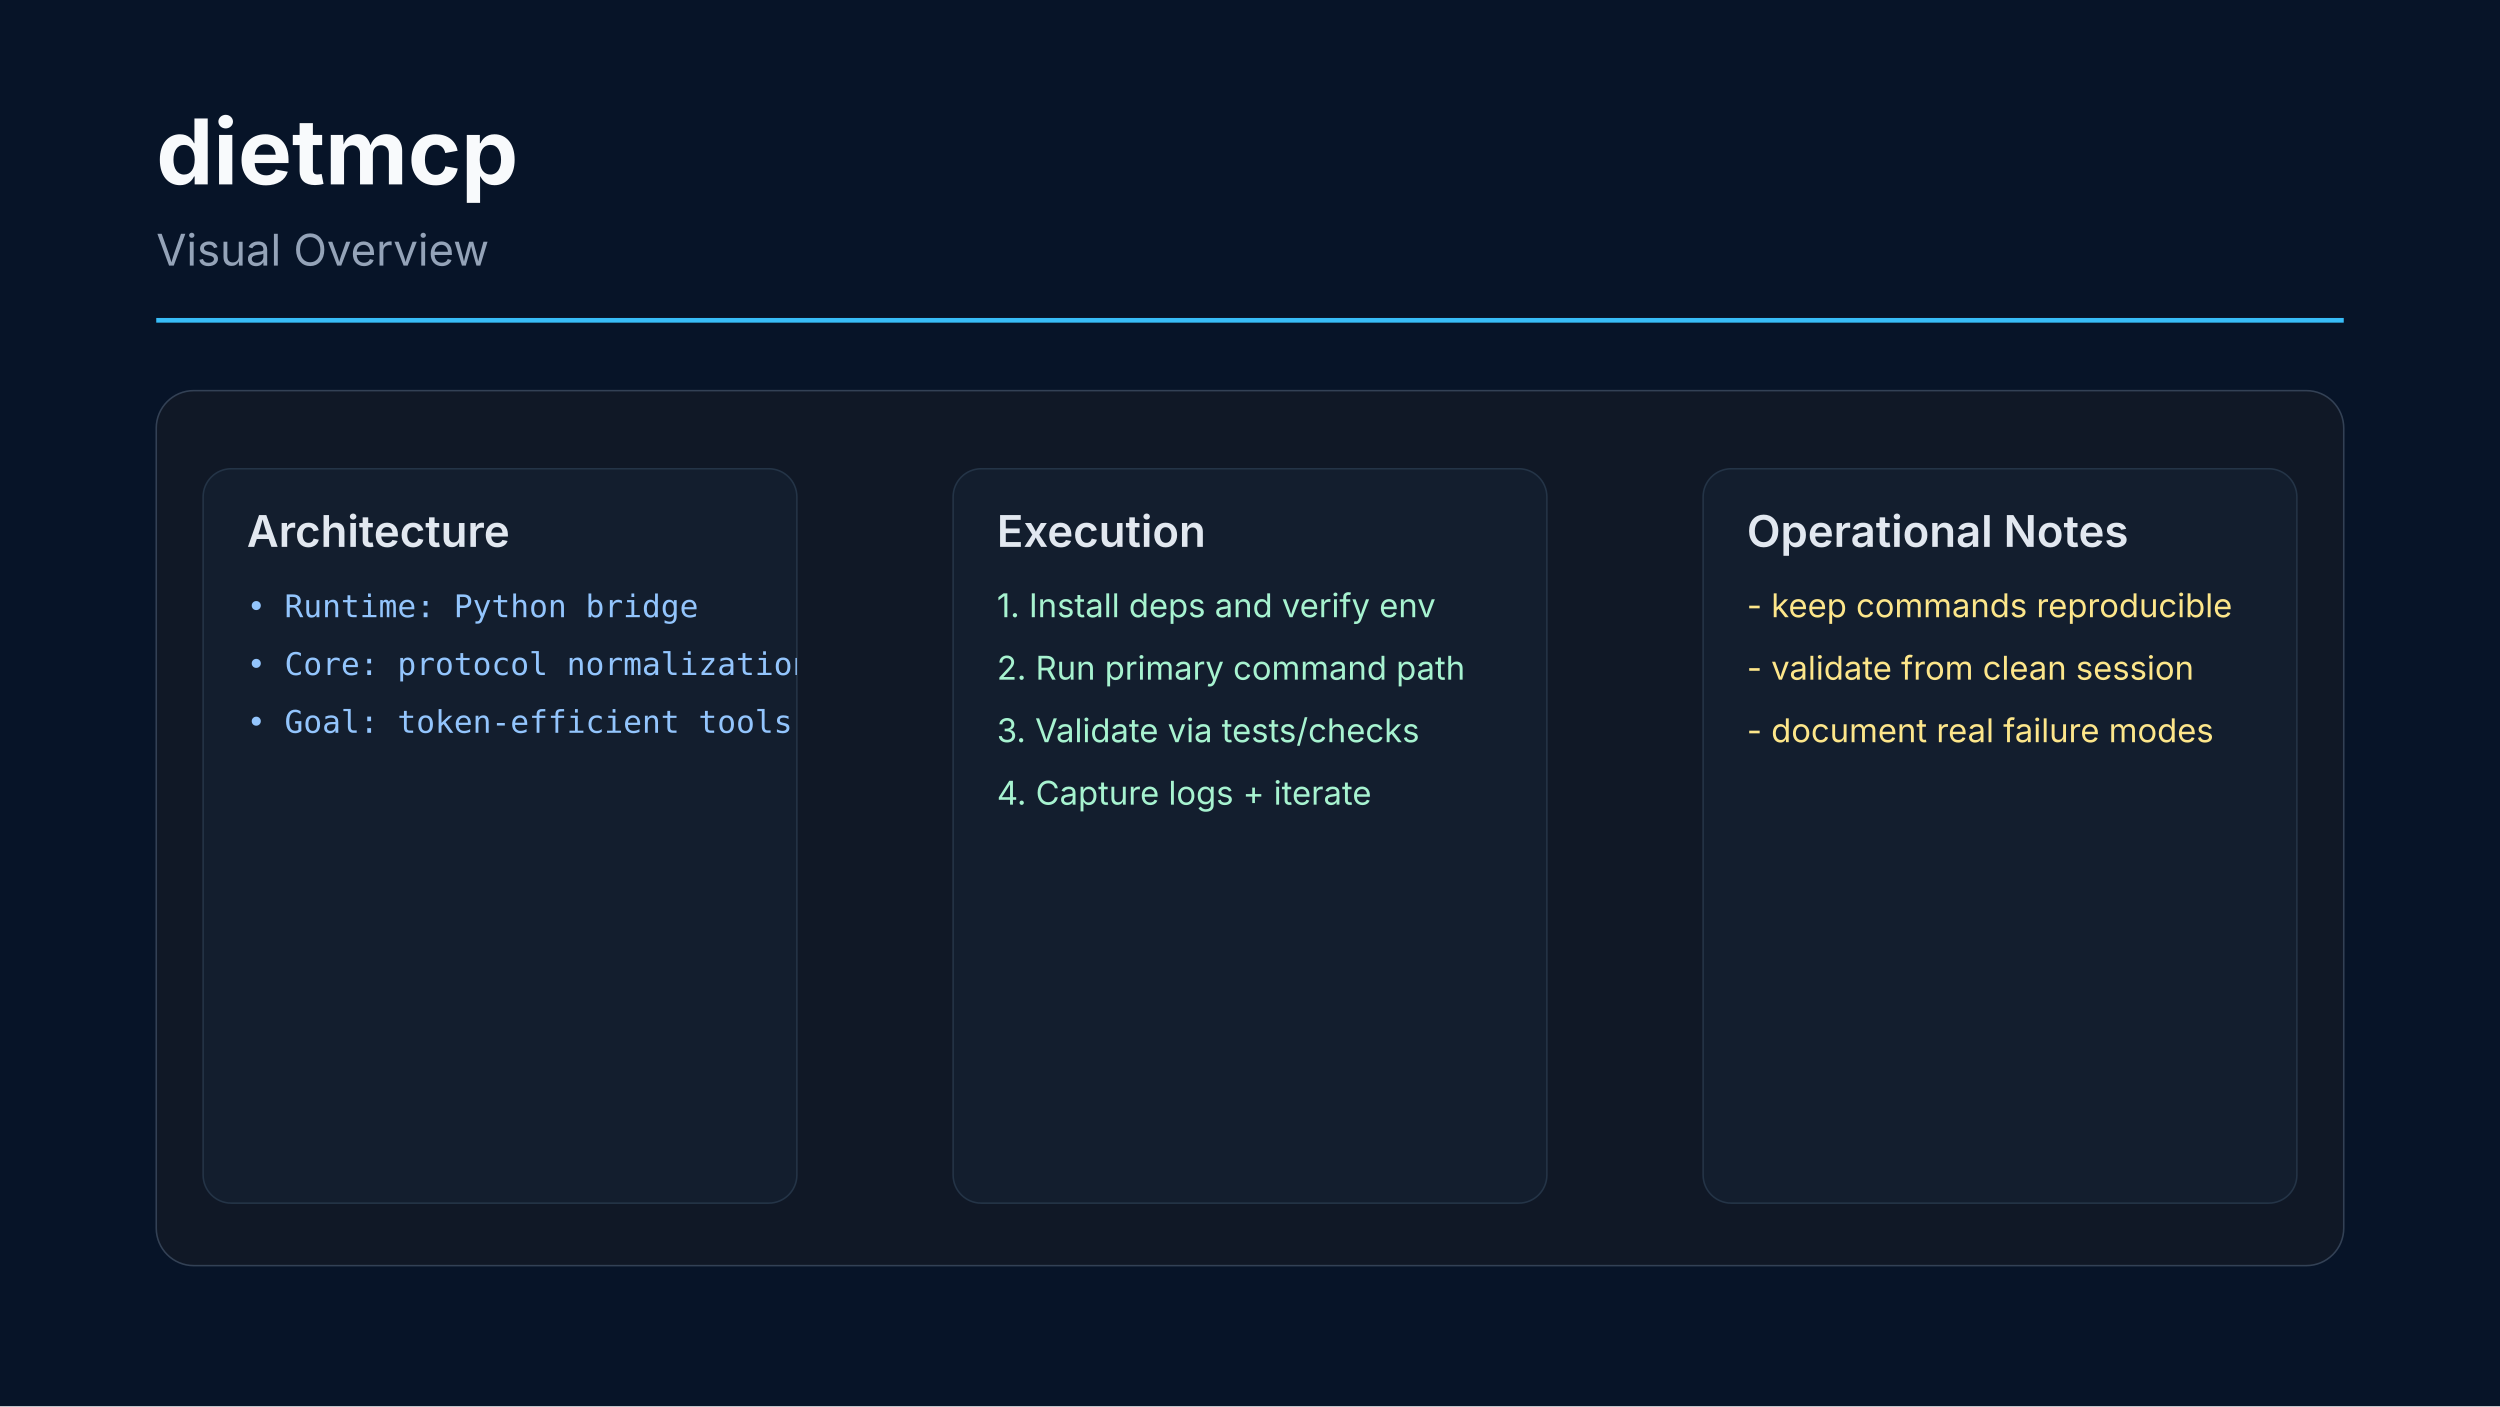
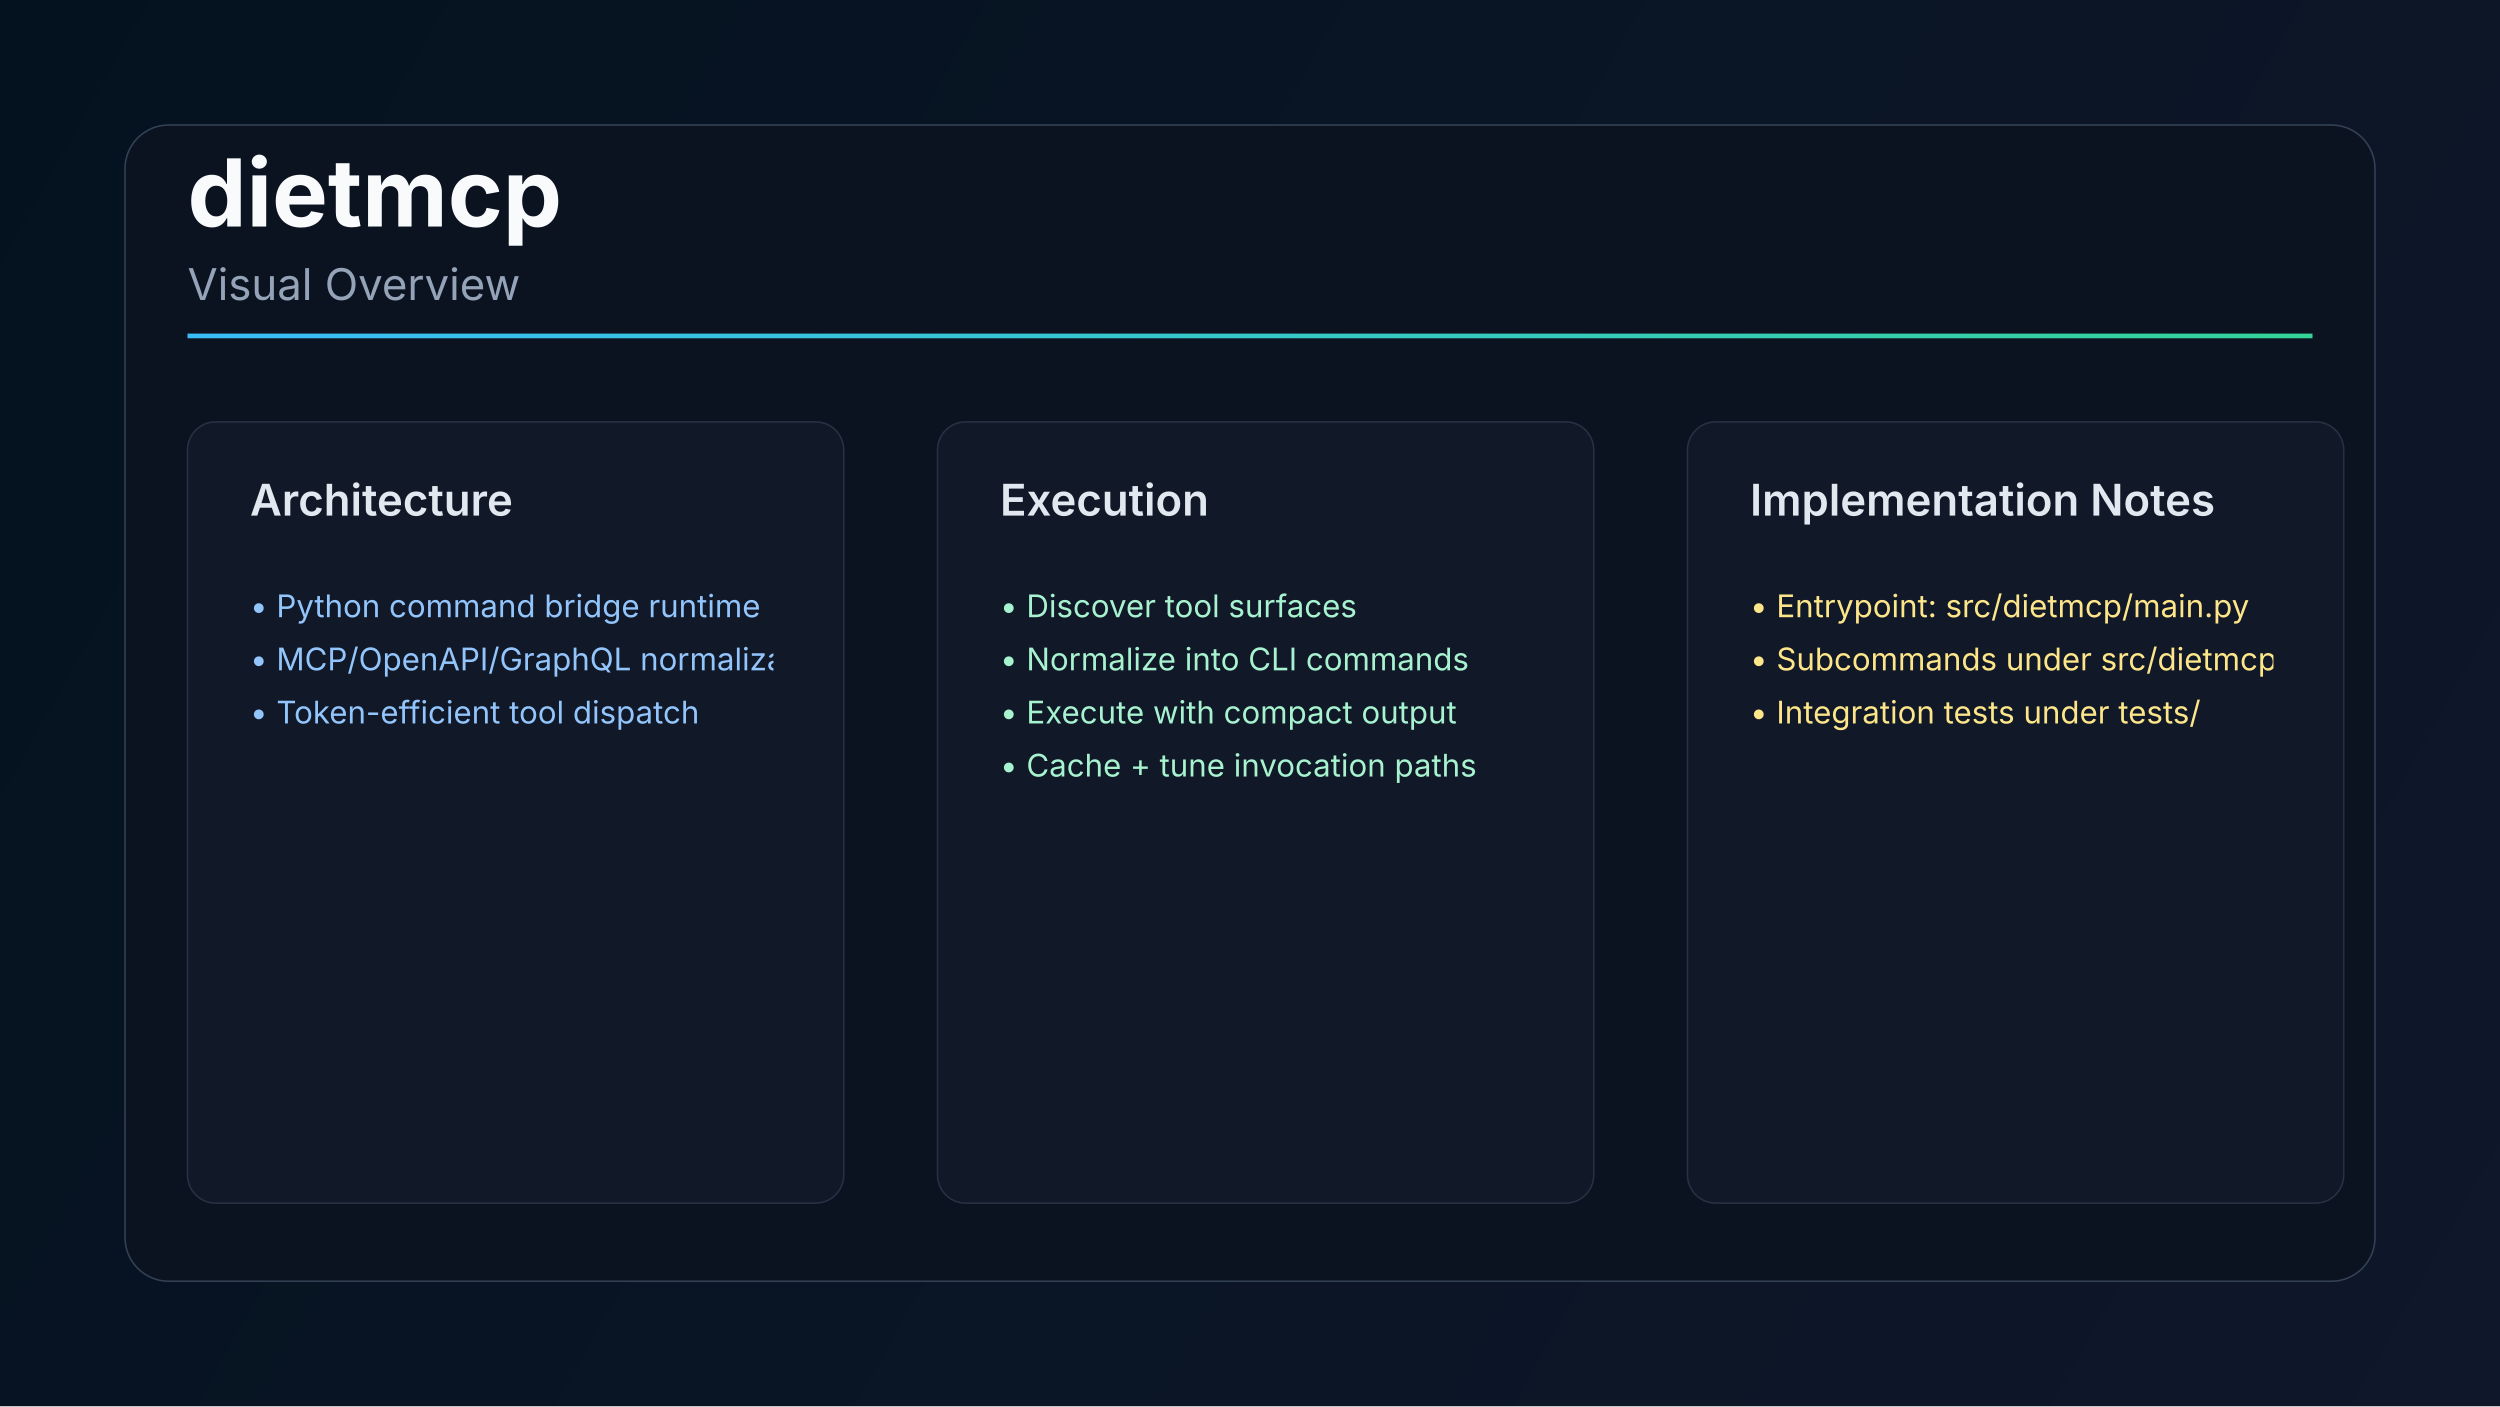
<svg xmlns="http://www.w3.org/2000/svg" width="1600" height="900" viewBox="0 0 1600 900" role="img" aria-label="dietmcp visual overview">
  <defs>
-     <clipPath id="clipL">
-       <rect x="130" y="340" width="380" height="370" rx="12" />
+     <linearGradient id="bg" x1="0" y1="0" x2="1600" y2="900" gradientUnits="userSpaceOnUse">
+       <stop stop-color="#04121f" />
+       <stop offset="1" stop-color="#0f172a" />
+     </linearGradient>
+     <linearGradient id="acc" x1="120" y1="210" x2="1480" y2="210" gradientUnits="userSpaceOnUse">
+       <stop stop-color="#38bdf8" />
+       <stop offset="1" stop-color="#34d399" />
+     </linearGradient>
+     <clipPath id="c1">
+       <rect x="145" y="360" width="350" height="360" rx="10" />
    </clipPath>
-     <clipPath id="clipM">
-       <rect x="610" y="340" width="380" height="370" rx="12" />
+     <clipPath id="c2">
+       <rect x="625" y="360" width="350" height="360" rx="10" />
    </clipPath>
-     <clipPath id="clipR">
-       <rect x="1090" y="340" width="380" height="370" rx="12" />
+     <clipPath id="c3">
+       <rect x="1105" y="360" width="350" height="360" rx="10" />
    </clipPath>
  </defs>
-   <rect width="1600" height="900" fill="#071428" />
-   <text x="100" y="118" fill="#F8FAFC" font-size="58" font-family="Inter, Segoe UI, Arial" font-weight="700">dietmcp</text>
-   <text x="100" y="170" fill="#94A3B8" font-size="28" font-family="Inter, Segoe UI, Arial">Visual Overview</text>
-   <line x1="100" y1="205" x2="1500" y2="205" stroke="#38BDF8" stroke-width="3" />
-   <rect x="100" y="250" width="1400" height="560" rx="24" fill="#101826" stroke="#334155" />
-   <rect x="130" y="300" width="380" height="470" rx="18" fill="#131E2E" stroke="#243447" />
-   <rect x="610" y="300" width="380" height="470" rx="18" fill="#131E2E" stroke="#243447" />
-   <rect x="1090" y="300" width="380" height="470" rx="18" fill="#131E2E" stroke="#243447" />
-   <text x="158" y="350" fill="#E2E8F0" font-size="28" font-family="Inter, Segoe UI, Arial" font-weight="600">Architecture</text>
-   <text x="638" y="350" fill="#E2E8F0" font-size="28" font-family="Inter, Segoe UI, Arial" font-weight="600">Execution</text>
-   <text x="1118" y="350" fill="#E2E8F0" font-size="28" font-family="Inter, Segoe UI, Arial" font-weight="600">Operational Notes</text>
-   <g clip-path="url(#clipL)">
-     <text x="158" y="395" fill="#93C5FD" font-size="20" font-family="JetBrains Mono, Menlo, monospace">• Runtime: Python bridge</text>
-     <text x="158" y="432" fill="#93C5FD" font-size="20" font-family="JetBrains Mono, Menlo, monospace">• Core: protocol normalization</text>
-     <text x="158" y="469" fill="#93C5FD" font-size="20" font-family="JetBrains Mono, Menlo, monospace">• Goal: token-efficient tools</text>
+   <rect width="1600" height="900" fill="url(#bg)" />
+   <rect x="80" y="80" width="1440" height="740" rx="28" fill="#0b1220" stroke="#334155" />
+   <text x="120" y="145" fill="#f8fafc" font-size="60" font-family="Inter, Segoe UI, Arial" font-weight="700">dietmcp</text>
+   <text x="120" y="192" fill="#94a3b8" font-size="28" font-family="Inter, Segoe UI, Arial">Visual Overview</text>
+   <line x1="120" y1="215" x2="1480" y2="215" stroke="url(#acc)" stroke-width="3" />
+   <rect x="120" y="270" width="420" height="500" rx="18" fill="#111827" stroke="#263244" />
+   <rect x="600" y="270" width="420" height="500" rx="18" fill="#111827" stroke="#263244" />
+   <rect x="1080" y="270" width="420" height="500" rx="18" fill="#111827" stroke="#263244" />
+   <text x="160" y="330" fill="#e2e8f0" font-size="28" font-family="Inter, Segoe UI, Arial" font-weight="600">Architecture</text>
+   <text x="640" y="330" fill="#e2e8f0" font-size="28" font-family="Inter, Segoe UI, Arial" font-weight="600">Execution</text>
+   <text x="1120" y="330" fill="#e2e8f0" font-size="28" font-family="Inter, Segoe UI, Arial" font-weight="600">Implementation Notes</text>
+   <g clip-path="url(#c1)">
+     <text x="160" y="395" fill="#93c5fd" font-size="20" font-family="Inter, Segoe UI, Arial">
+       <tspan x="160" dy="0">• Python command bridge runtime</tspan>
+       <tspan x="160" dy="34">• MCP/OpenAPI/GraphQL normalization</tspan>
+       <tspan x="160" dy="34">• Token-efficient tool dispatch</tspan>
+     </text>
  </g>
-   <g clip-path="url(#clipM)">
-     <text x="638" y="395" fill="#A7F3D0" font-size="21" font-family="Inter, Segoe UI, Arial">1. Install deps and verify env</text>
-     <text x="638" y="435" fill="#A7F3D0" font-size="21" font-family="Inter, Segoe UI, Arial">2. Run primary command path</text>
-     <text x="638" y="475" fill="#A7F3D0" font-size="21" font-family="Inter, Segoe UI, Arial">3. Validate via tests/checks</text>
-     <text x="638" y="515" fill="#A7F3D0" font-size="21" font-family="Inter, Segoe UI, Arial">4. Capture logs + iterate</text>
+   <g clip-path="url(#c2)">
+     <text x="640" y="395" fill="#a7f3d0" font-size="20" font-family="Inter, Segoe UI, Arial">
+       <tspan x="640" dy="0">• Discover tool surfaces</tspan>
+       <tspan x="640" dy="34">• Normalize into CLI commands</tspan>
+       <tspan x="640" dy="34">• Execute with compact output</tspan>
+       <tspan x="640" dy="34">• Cache + tune invocation paths</tspan>
+     </text>
  </g>
-   <g clip-path="url(#clipR)">
-     <text x="1118" y="395" fill="#FDE68A" font-size="21" font-family="Inter, Segoe UI, Arial">- keep commands reproducible</text>
-     <text x="1118" y="435" fill="#FDE68A" font-size="21" font-family="Inter, Segoe UI, Arial">- validate from clean session</text>
-     <text x="1118" y="475" fill="#FDE68A" font-size="21" font-family="Inter, Segoe UI, Arial">- document real failure modes</text>
+   <g clip-path="url(#c3)">
+     <text x="1120" y="395" fill="#fde68a" font-size="20" font-family="Inter, Segoe UI, Arial">
+       <tspan x="1120" dy="0">• Entrypoint: src/dietmcp/main.py</tspan>
+       <tspan x="1120" dy="34">• Subcommands under src/dietmcp/cli/</tspan>
+       <tspan x="1120" dy="34">• Integration tests under tests/</tspan>
+     </text>
  </g>
</svg>
